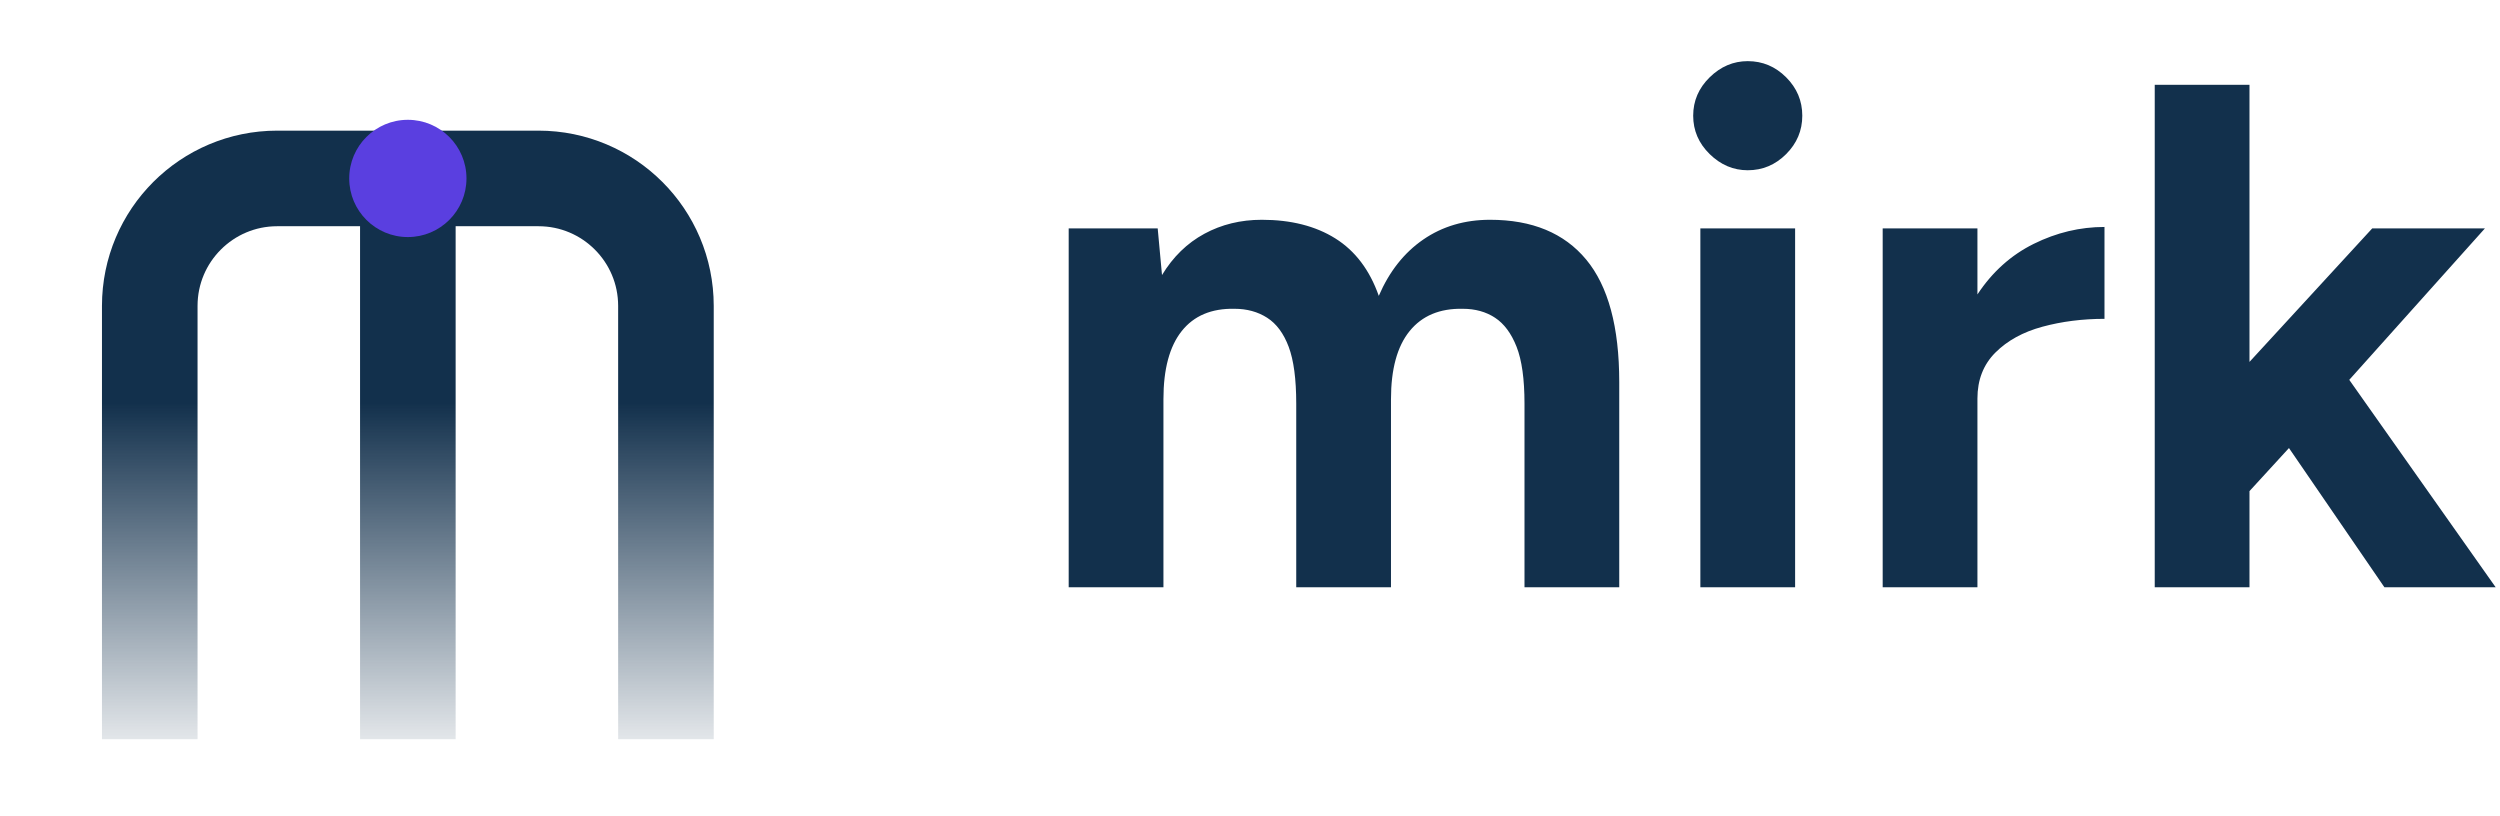
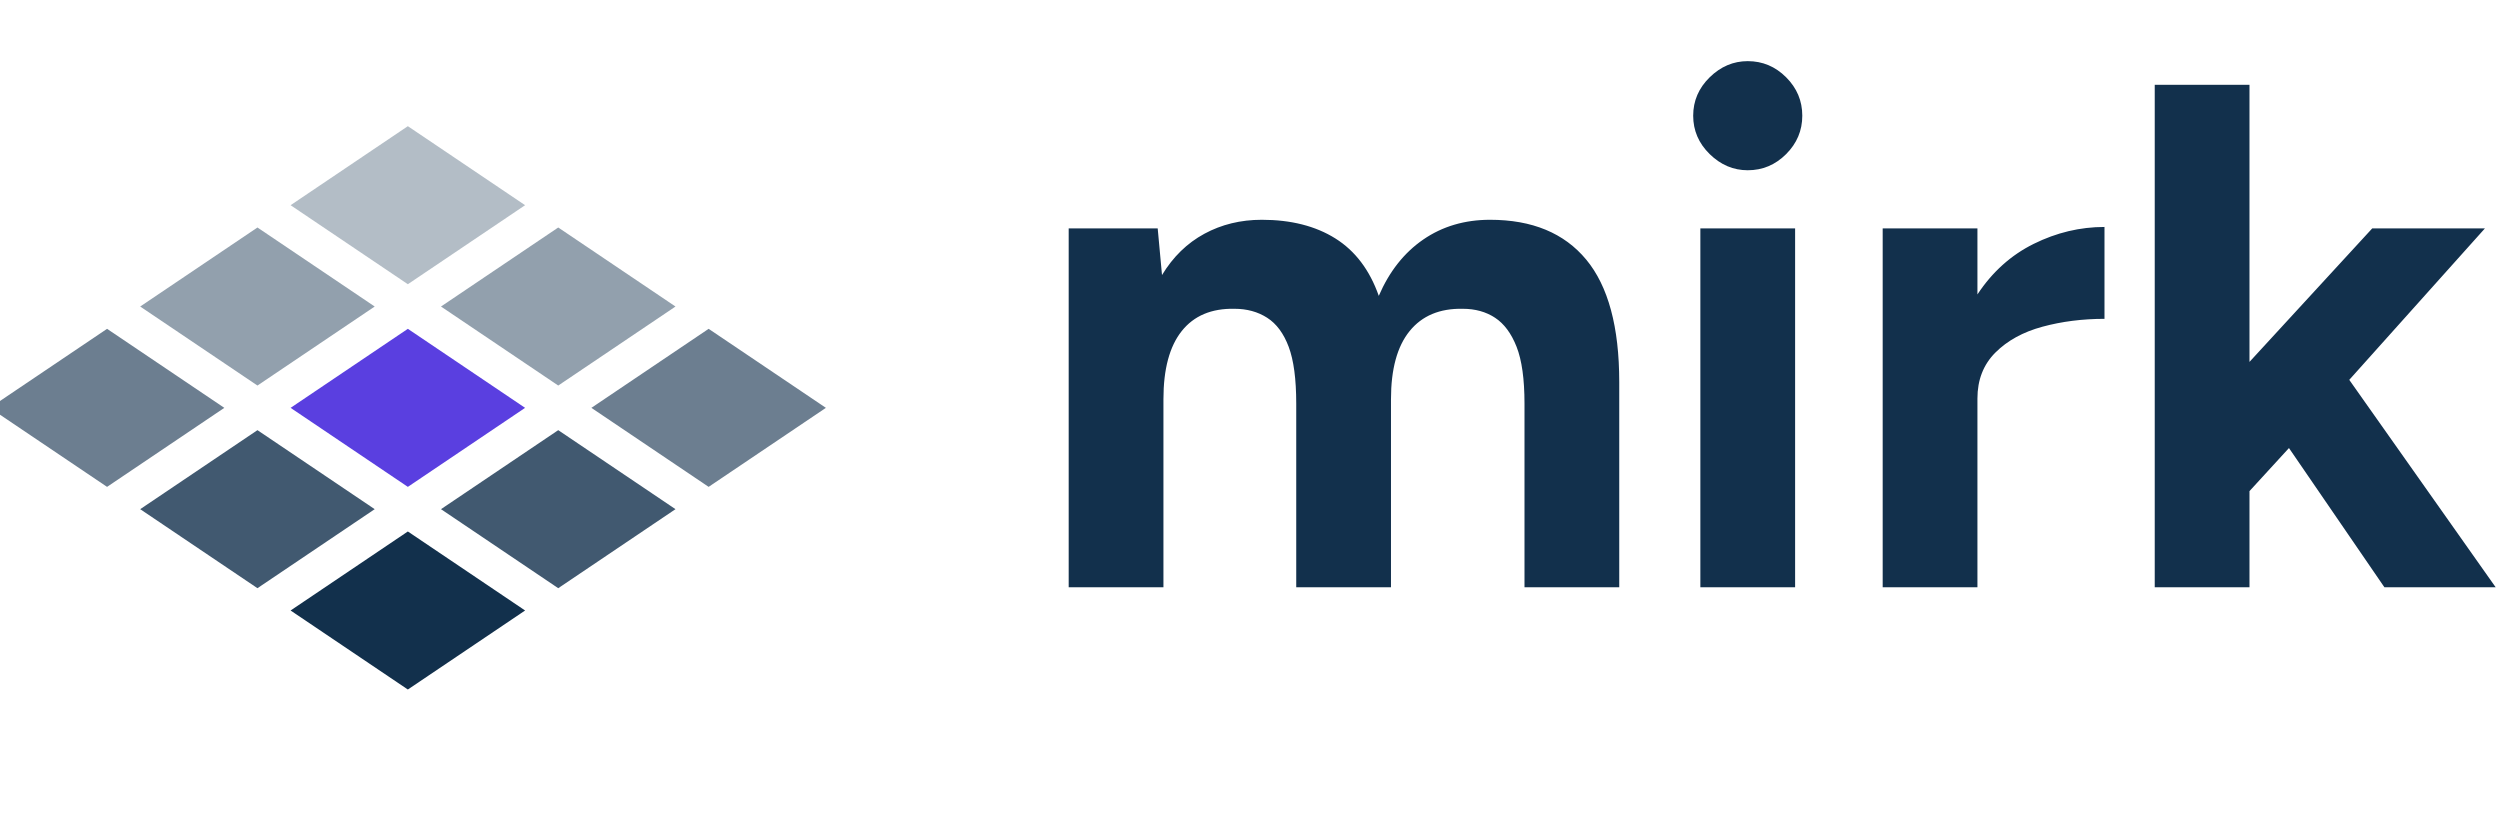
<svg xmlns="http://www.w3.org/2000/svg" viewBox="0 0 306.488 100.0" role="img" aria-label="mirk">
  <g transform="scale(1.5625) translate(0 0)">
-     <defs>
-       <linearGradient id="mkp" x1="0" y1="10" x2="0" y2="58" gradientUnits="userSpaceOnUse">
-         <stop offset="0" stop-color="#12304c" />
-         <stop offset="0.45" stop-color="#12304c" />
-         <stop offset="1" stop-color="#12304c" stop-opacity="0.12" />
-       </linearGradient>
-     </defs>
-     <path d="M11.75 58 V24 A10 10 0 0 1 21.75 14 H42.25 A10 10 0 0 1 52.25 24 V58 M32 14 V58" fill="none" stroke="url(#mkp)" stroke-width="7.5" />
-     <circle cx="32" cy="14" r="4.6" fill="#5a3fe0" />
+     <path d="M32.0 9.9 L41.2 16.1 L32.0 22.3 L22.8 16.1 Z" fill="#12304c" fill-opacity="0.32" />
+     <path d="M43.8 17.85 L53.0 24.05 L43.8 30.25 L34.6 24.05 Z" fill="#12304c" fill-opacity="0.46" />
+     <path d="M55.6 25.8 L64.8 32.0 L55.6 38.2 L46.4 32.0 Z" fill="#12304c" fill-opacity="0.62" />
+     <path d="M20.2 17.85 L29.4 24.05 L20.2 30.25 L11.0 24.05 Z" fill="#12304c" fill-opacity="0.46" />
+     <path d="M32.0 25.8 L41.2 32.0 L32.0 38.2 L22.8 32.0 Z" fill="#5a3fe0" />
+     <path d="M43.8 33.75 L53.0 39.95 L43.8 46.15 L34.6 39.95 Z" fill="#12304c" fill-opacity="0.8" />
+     <path d="M8.4 25.8 L17.6 32.0 L8.4 38.2 L-0.8 32.0 Z" fill="#12304c" fill-opacity="0.62" />
+     <path d="M20.2 33.75 L29.4 39.95 L20.2 46.15 L11.0 39.95 Z" fill="#12304c" fill-opacity="0.8" />
+     <path d="M32.0 41.7 L41.2 47.9 L32.0 54.1 L22.8 47.9 Z" fill="#12304c" fill-opacity="1.0" />
  </g>
  <path transform="translate(126.00 72.00)" fill="#12304c" d="M5.016 0.0V-44.0H15.928L16.456 -38.28Q18.48 -41.624 21.648 -43.34Q24.816 -45.056 28.688 -45.056Q34.056 -45.056 37.708 -42.768Q41.36 -40.48 43.032 -35.728Q44.968 -40.216 48.488 -42.636Q52.008 -45.056 56.672 -45.056Q64.416 -45.056 68.464 -40.172Q72.512 -35.288 72.512 -25.168V0.0H60.896V-22.528Q60.896 -27.016 59.928 -29.48Q58.96 -31.944 57.288 -33.044Q55.616 -34.144 53.328 -34.144Q49.104 -34.232 46.816 -31.416Q44.528 -28.6 44.528 -23.056V0.0H32.912V-22.528Q32.912 -27.016 31.988 -29.48Q31.064 -31.944 29.348 -33.044Q27.632 -34.144 25.344 -34.144Q21.12 -34.232 18.876 -31.416Q16.632 -28.6 16.632 -23.056V0.0ZM82.456 0.0V-44.0H94.072V0.0ZM88.264 -51.128Q85.624 -51.128 83.6 -53.108Q81.576 -55.088 81.576 -57.816Q81.576 -60.544 83.6 -62.524Q85.624 -64.504 88.264 -64.504Q90.992 -64.504 92.972 -62.524Q94.952 -60.544 94.952 -57.816Q94.952 -55.088 92.972 -53.108Q90.992 -51.128 88.264 -51.128ZM104.808 0.0V-44.0H116.424V-35.904Q119.152 -40.04 123.332 -42.108Q127.512 -44.176 132.0 -44.176V-32.912Q127.952 -32.912 124.388 -31.944Q120.824 -30.976 118.624 -28.776Q116.424 -26.576 116.424 -23.144V0.0ZM138.16 0.0V-61.6H149.776V-27.632L164.824 -44.0H178.64L162.008 -25.432L179.96 0.0H166.32L154.616 -17.072L149.776 -11.792V0.0Z" />
</svg>
